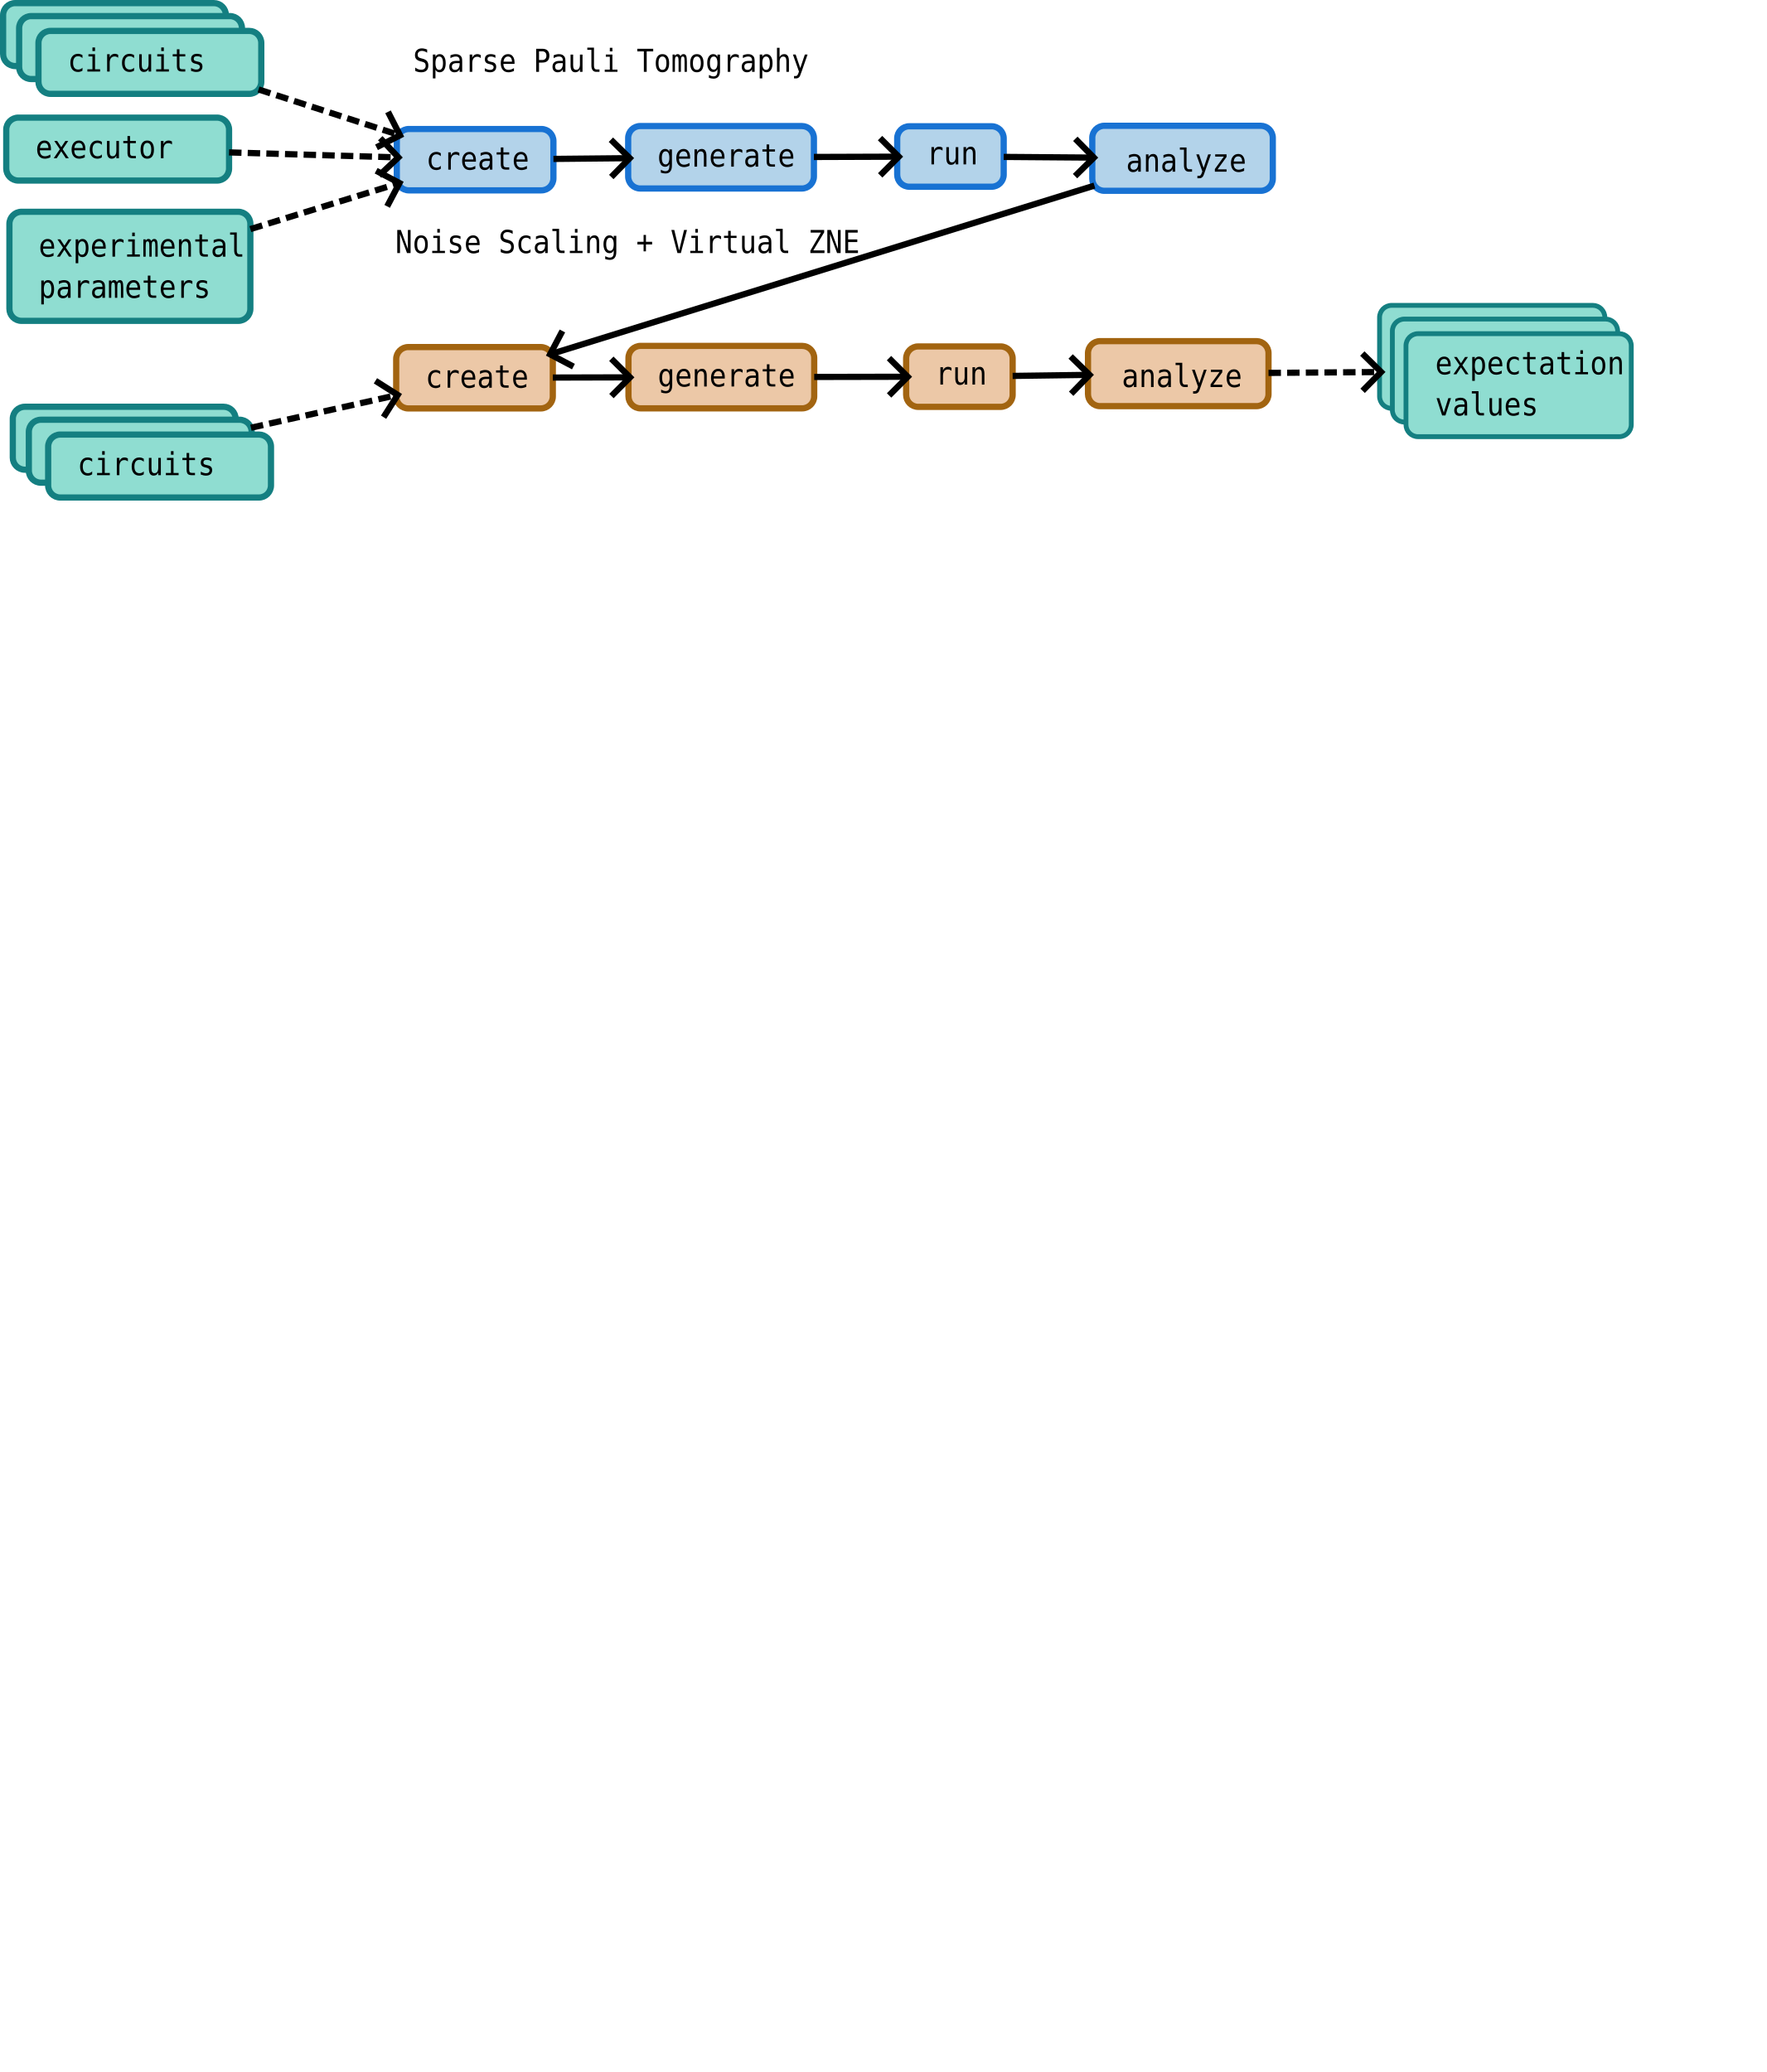
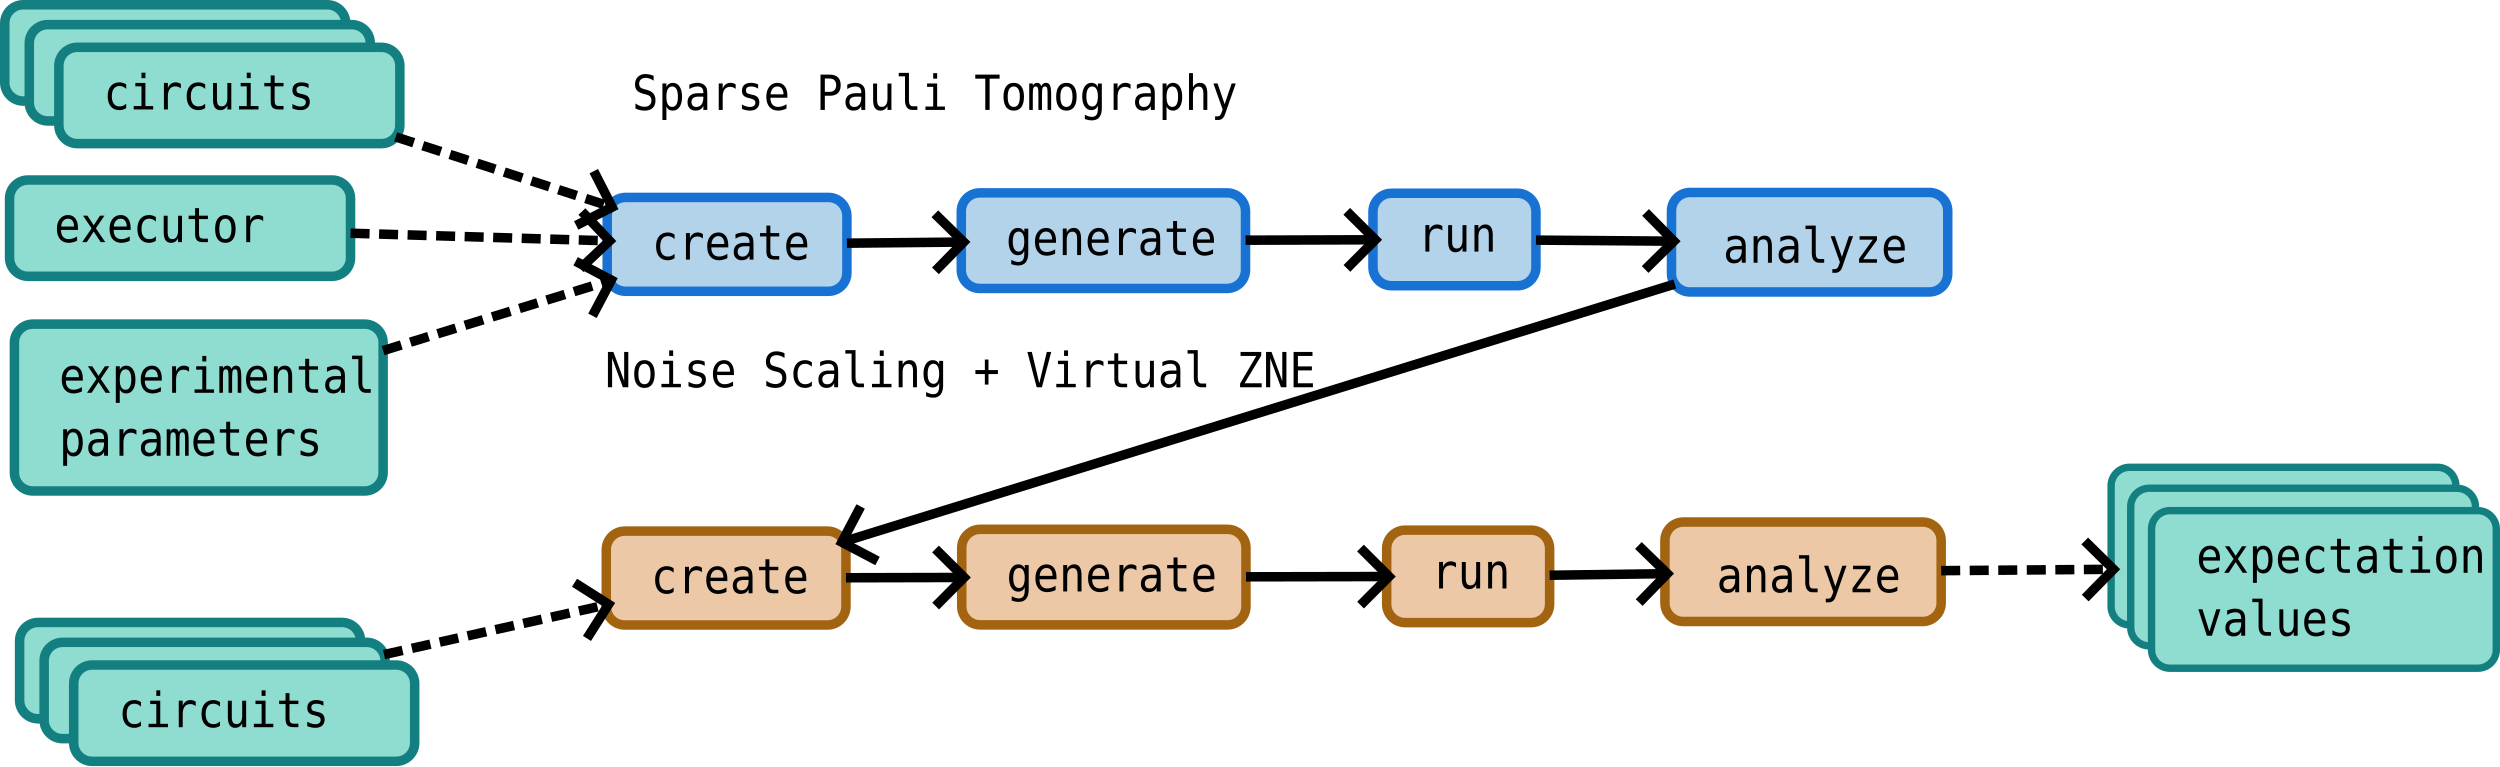
- <svg xmlns="http://www.w3.org/2000/svg" width="852.582mm" height="1000mm" viewBox="0 0 852.582 1000" version="1.1" id="svg5">
+ <svg xmlns="http://www.w3.org/2000/svg" width="788.458mm" height="241.609mm" viewBox="0 0 788.458 241.609" version="1.1" id="svg5">
  <defs id="defs2">
    <marker style="overflow:visible" id="marker6549" refX="0" refY="0" orient="auto-start-reverse" markerWidth="4.061" markerHeight="6.707" viewBox="0 0 4.061 6.707" preserveAspectRatio="xMidYMid">
      <path style="fill:none;stroke:context-stroke;stroke-width:1;stroke-linecap:butt" d="M 3,-3 0,0 3,3" id="path6547" transform="rotate(180,0.125,0)" />
    </marker>
    <marker style="overflow:visible" id="marker6500" refX="0" refY="0" orient="auto-start-reverse" markerWidth="4.061" markerHeight="6.707" viewBox="0 0 4.061 6.707" preserveAspectRatio="xMidYMid">
      <path style="fill:none;stroke:context-stroke;stroke-width:1;stroke-linecap:butt" d="M 3,-3 0,0 3,3" id="path6498" transform="rotate(180,0.125,0)" />
    </marker>
    <marker style="overflow:visible" id="Arrow1" refX="0" refY="0" orient="auto-start-reverse" markerWidth="4.061" markerHeight="6.707" viewBox="0 0 4.061 6.707" preserveAspectRatio="xMidYMid">
      <path style="fill:none;stroke:context-stroke;stroke-width:1;stroke-linecap:butt" d="M 3,-3 0,0 3,3" id="path5057" transform="rotate(180,0.125,0)" />
    </marker>
    <rect x="2370.446" y="958.039" width="11.69" height="52.111" id="rect867" />
    <rect x="89.245" y="424.159" width="208.038" height="88.175" id="rect16344" />
  </defs>
  <g id="layer1" transform="translate(-531.6867,-143.9416)">
    <g id="g2712" />
    <text xml:space="preserve" transform="matrix(0.415482,0,0,0.4634731,-342.1323,-67.21666)" id="text16342" style="font-size:40px;line-height:1.25;font-family:'DejaVu Math TeX Gyre';-inkscape-font-specification:'DejaVu Math TeX Gyre';white-space:pre;shape-inside:url(#rect16344);display:inline;stroke-width:0.603" />
    <text xml:space="preserve" style="font-size:10.532px;line-height:1.25;font-family:Consolas;-inkscape-font-specification:Consolas;stroke-width:0.265" x="500.937" y="423.12" id="text91353" transform="scale(0.9468122,1.056176)">
      <tspan id="tspan91351" style="stroke-width:0.265" x="500.937" y="423.12" />
    </text>
    <text xml:space="preserve" transform="matrix(0.415482,0,0,0.4634731,311.6147,5.568578)" id="text865" style="font-size:40px;line-height:1.25;font-family:'DejaVu Math TeX Gyre';-inkscape-font-specification:'DejaVu Math TeX Gyre';white-space:pre;shape-inside:url(#rect867);display:inline;stroke-width:0.603" />
    <path style="fill:none;fill-rule:evenodd;stroke:#000000;stroke-width:0.265px;stroke-linecap:butt;stroke-linejoin:miter;stroke-opacity:1" d="m 749.343,379.241 v 0" id="path979" />
    <text xml:space="preserve" style="font-size:10.583px;line-height:1.25;font-family:'DejaVu Math TeX Gyre';-inkscape-font-specification:'DejaVu Math TeX Gyre';stroke-width:0.265" x="791.151" y="254.067" id="text1850">
      <tspan id="tspan1848" style="stroke-width:0.265" x="791.151" y="254.067" />
    </text>
    <g id="g1729" transform="translate(-20.7494,114.5089)" style="stroke-width:3;stroke-dasharray:none">
      <path style="fill:#b3d3ea;fill-opacity:1;stroke:#1872d3;stroke-width:3;stroke-dasharray:none;stroke-opacity:1" id="rect234-1-6-8" width="75.591" height="29.612" x="743.942" y="91.694" d="m 749.763,91.694 h 63.949 a 5.821,5.821 45 0 1 5.821,5.821 v 17.97 a 5.821,5.821 135 0 1 -5.821,5.821 h -63.949 a 5.821,5.821 45 0 1 -5.821,-5.821 V 97.515 a 5.821,5.821 135 0 1 5.821,-5.821 z" />
      <text xml:space="preserve" style="font-size:14.519px;line-height:1.25;font-family:'DejaVu Math TeX Gyre';-inkscape-font-specification:'DejaVu Math TeX Gyre';stroke-width:3;stroke-dasharray:none" x="798.113" y="105.71" id="text16182-5-3-5" transform="scale(0.9497893,1.052865)">
        <tspan id="tspan16180-9-9-0" style="font-style:normal;font-variant:normal;font-weight:normal;font-stretch:normal;font-size:14.519px;font-family:Consolas;-inkscape-font-specification:Consolas;stroke-width:3;stroke-dasharray:none" x="798.113" y="105.71">create</tspan>
      </text>
    </g>
    <g id="g1729-9" transform="translate(90.91817,113.0772)" style="stroke-width:3;stroke-dasharray:none">
      <path style="fill:#b3d3ea;fill-opacity:1;stroke:#1872d3;stroke-width:3;stroke-dasharray:none;stroke-opacity:1" id="rect234-1-6-8-7" width="89.64" height="30.145" x="743.942" y="91.694" d="m 749.763,91.694 h 77.998 a 5.821,5.821 45 0 1 5.821,5.821 v 18.504 a 5.821,5.821 135 0 1 -5.821,5.821 h -77.998 a 5.821,5.821 45 0 1 -5.821,-5.821 l 0,-18.504 a 5.821,5.821 135 0 1 5.821,-5.821 z" />
      <text xml:space="preserve" style="font-size:14.519px;line-height:1.25;font-family:'DejaVu Math TeX Gyre';-inkscape-font-specification:'DejaVu Math TeX Gyre';stroke-width:3;stroke-dasharray:none" x="798.113" y="105.71" id="text16182-5-3-5-7" transform="scale(0.9497893,1.052865)">
        <tspan id="tspan16180-9-9-0-6" style="font-style:normal;font-variant:normal;font-weight:normal;font-stretch:normal;font-size:14.519px;font-family:Consolas;-inkscape-font-specification:Consolas;stroke-width:3;stroke-dasharray:none" x="798.113" y="105.71">generate</tspan>
      </text>
    </g>
    <g id="g1729-3" transform="translate(220.7587,111.9854)">
      <path style="fill:#b3d3ea;fill-opacity:1;stroke:#1872d3;stroke-width:3;stroke-dasharray:none;stroke-opacity:1" id="rect234-1-6-8-6" width="51.399" height="29.17" x="743.942" y="92.903" d="m 749.763,92.903 h 39.757 a 5.821,5.821 45 0 1 5.821,5.821 v 17.528 a 5.821,5.821 135 0 1 -5.821,5.821 h -39.757 a 5.821,5.821 45 0 1 -5.821,-5.821 V 98.723 a 5.821,5.821 135 0 1 5.821,-5.821 z" />
      <text xml:space="preserve" style="font-size:14.519px;line-height:1.25;font-family:'DejaVu Math TeX Gyre';-inkscape-font-specification:'DejaVu Math TeX Gyre';stroke-width:1.4;stroke-dasharray:none" x="798.113" y="105.71" id="text16182-5-3-5-5" transform="scale(0.9497893,1.052865)">
        <tspan id="tspan16180-9-9-0-63" style="font-style:normal;font-variant:normal;font-weight:normal;font-stretch:normal;font-size:14.519px;font-family:Consolas;-inkscape-font-specification:Consolas;stroke-width:1.4;stroke-dasharray:none" x="798.113" y="105.71">run</tspan>
      </text>
    </g>
    <g id="g1729-4" transform="translate(317.0945,115.4998)" style="stroke-width:3;stroke-dasharray:none">
      <path style="fill:#b3d3ea;fill-opacity:1;stroke:#1872d3;stroke-width:3;stroke-dasharray:none;stroke-opacity:1" id="rect234-1-6-8-8" width="87.123" height="31.381" x="741.753" y="89.144" d="m 747.574,89.144 h 75.481 a 5.821,5.821 45 0 1 5.821,5.821 v 19.74 a 5.821,5.821 135 0 1 -5.821,5.821 h -75.481 a 5.821,5.821 45 0 1 -5.821,-5.821 l 0,-19.74 a 5.821,5.821 135 0 1 5.821,-5.821 z" />
      <text xml:space="preserve" style="font-size:14.519px;line-height:1.25;font-family:'DejaVu Math TeX Gyre';-inkscape-font-specification:'DejaVu Math TeX Gyre';stroke-width:3;stroke-dasharray:none" x="798.113" y="105.71" id="text16182-5-3-5-1" transform="scale(0.9497893,1.052865)">
        <tspan id="tspan16180-9-9-0-2" style="font-style:normal;font-variant:normal;font-weight:normal;font-stretch:normal;font-size:14.519px;font-family:Consolas;-inkscape-font-specification:Consolas;stroke-width:3;stroke-dasharray:none" x="798.113" y="105.71">analyze</tspan>
      </text>
    </g>
    <g id="g1729-30" transform="translate(-21.04574,219.7529)" style="stroke-width:3;stroke-dasharray:none">
      <path style="fill:#ecc8a7;fill-opacity:1;stroke:#a26410;stroke-width:3;stroke-dasharray:none;stroke-opacity:1" id="rect234-1-6-8-3" width="75.591" height="29.612" x="743.942" y="91.694" d="m 749.763,91.694 h 63.949 a 5.821,5.821 45 0 1 5.821,5.821 v 17.97 a 5.821,5.821 135 0 1 -5.821,5.821 h -63.949 a 5.821,5.821 45 0 1 -5.821,-5.821 V 97.515 a 5.821,5.821 135 0 1 5.821,-5.821 z" />
      <text xml:space="preserve" style="font-size:14.519px;line-height:1.25;font-family:'DejaVu Math TeX Gyre';-inkscape-font-specification:'DejaVu Math TeX Gyre';stroke-width:3;stroke-dasharray:none" x="798.113" y="105.71" id="text16182-5-3-5-0" transform="scale(0.9497893,1.052865)">
        <tspan id="tspan16180-9-9-0-9" style="font-style:normal;font-variant:normal;font-weight:normal;font-stretch:normal;font-size:14.519px;font-family:Consolas;-inkscape-font-specification:Consolas;stroke-width:3;stroke-dasharray:none" x="798.113" y="105.71">create</tspan>
      </text>
    </g>
    <g id="g1729-9-2" transform="translate(91.06077,219.1825)" style="stroke-width:3;stroke-dasharray:none">
      <path style="font-variation-settings:normal;opacity:1;vector-effect:none;fill:#ecc8a7;fill-opacity:1;stroke:#a26410;stroke-width:3;stroke-linecap:butt;stroke-linejoin:miter;stroke-miterlimit:4;stroke-dasharray:none;stroke-dashoffset:0;stroke-opacity:1;-inkscape-stroke:none;stop-color:#000000;stop-opacity:1" id="rect234-1-6-8-7-5" width="89.64" height="30.145" x="743.942" y="91.694" d="m 749.763,91.694 h 77.998 a 5.821,5.821 45 0 1 5.821,5.821 v 18.504 a 5.821,5.821 135 0 1 -5.821,5.821 h -77.998 a 5.821,5.821 45 0 1 -5.821,-5.821 l 0,-18.504 a 5.821,5.821 135 0 1 5.821,-5.821 z" />
      <text xml:space="preserve" style="font-size:14.519px;line-height:1.25;font-family:'DejaVu Math TeX Gyre';-inkscape-font-specification:'DejaVu Math TeX Gyre';stroke-width:3;stroke-dasharray:none" x="798.113" y="105.71" id="text16182-5-3-5-7-4" transform="scale(0.9497893,1.052865)">
        <tspan id="tspan16180-9-9-0-6-0" style="font-style:normal;font-variant:normal;font-weight:normal;font-stretch:normal;font-size:14.519px;font-family:Consolas;-inkscape-font-specification:Consolas;stroke-width:3;stroke-dasharray:none" x="798.113" y="105.71">generate</tspan>
      </text>
    </g>
    <g id="g1729-3-5" transform="translate(225.0741,218.2323)">
      <path style="font-variation-settings:normal;opacity:1;vector-effect:none;fill:#ecc8a7;fill-opacity:1;stroke:#a26410;stroke-width:3;stroke-linecap:butt;stroke-linejoin:miter;stroke-miterlimit:4;stroke-dasharray:none;stroke-dashoffset:0;stroke-opacity:1;-inkscape-stroke:none;stop-color:#000000;stop-opacity:1" id="rect234-1-6-8-6-9" width="51.399" height="29.17" x="743.942" y="92.903" d="m 749.763,92.903 h 39.757 a 5.821,5.821 45 0 1 5.821,5.821 v 17.528 a 5.821,5.821 135 0 1 -5.821,5.821 h -39.757 a 5.821,5.821 45 0 1 -5.821,-5.821 V 98.723 a 5.821,5.821 135 0 1 5.821,-5.821 z" />
      <text xml:space="preserve" style="font-size:14.519px;line-height:1.25;font-family:'DejaVu Math TeX Gyre';-inkscape-font-specification:'DejaVu Math TeX Gyre';stroke-width:1.4;stroke-dasharray:none" x="798.113" y="105.71" id="text16182-5-3-5-5-4" transform="scale(0.9497893,1.052865)">
        <tspan id="tspan16180-9-9-0-63-6" style="font-style:normal;font-variant:normal;font-weight:normal;font-stretch:normal;font-size:14.519px;font-family:Consolas;-inkscape-font-specification:Consolas;stroke-width:1.4;stroke-dasharray:none" x="798.113" y="105.71">run</tspan>
      </text>
    </g>
    <g id="g1729-4-9" transform="translate(315.0257,219.4325)" style="stroke-width:3;stroke-dasharray:none">
      <path style="font-variation-settings:normal;opacity:1;vector-effect:none;fill:#ecc8a7;fill-opacity:1;stroke:#a26410;stroke-width:3;stroke-linecap:butt;stroke-linejoin:miter;stroke-miterlimit:4;stroke-dasharray:none;stroke-dashoffset:0;stroke-opacity:1;-inkscape-stroke:none;stop-color:#000000;stop-opacity:1" id="rect234-1-6-8-8-2" width="87.123" height="31.381" x="741.753" y="89.144" d="m 747.574,89.144 h 75.481 a 5.821,5.821 45 0 1 5.821,5.821 v 19.74 a 5.821,5.821 135 0 1 -5.821,5.821 h -75.481 a 5.821,5.821 45 0 1 -5.821,-5.821 l 0,-19.74 a 5.821,5.821 135 0 1 5.821,-5.821 z" />
      <text xml:space="preserve" style="font-size:14.519px;line-height:1.25;font-family:'DejaVu Math TeX Gyre';-inkscape-font-specification:'DejaVu Math TeX Gyre';stroke-width:3;stroke-dasharray:none" x="798.113" y="105.71" id="text16182-5-3-5-1-2" transform="scale(0.9497893,1.052865)">
        <tspan id="tspan16180-9-9-0-2-4" style="font-style:normal;font-variant:normal;font-weight:normal;font-stretch:normal;font-size:14.519px;font-family:Consolas;-inkscape-font-specification:Consolas;stroke-width:3;stroke-dasharray:none" x="798.113" y="105.71">analyze</tspan>
      </text>
    </g>
    <g id="g2218" transform="translate(34.77514,1.100781)">
      <g id="g1729-0" transform="translate(-245.5304,52.64669)">
        <path style="fill:#8fddd1;fill-opacity:1;stroke:#147f81;stroke-width:3;stroke-dasharray:none;stroke-opacity:1" id="rect234-1-6-8-2" width="107.537" height="30.379" x="743.942" y="91.694" d="m 749.763,91.694 h 95.895 a 5.821,5.821 45 0 1 5.821,5.821 v 18.737 a 5.821,5.821 135 0 1 -5.821,5.821 h -95.895 a 5.821,5.821 45 0 1 -5.821,-5.821 V 97.515 a 5.821,5.821 135 0 1 5.821,-5.821 z" />
        <text xml:space="preserve" style="font-size:14.519px;line-height:1.25;font-family:'DejaVu Math TeX Gyre';-inkscape-font-specification:'DejaVu Math TeX Gyre';stroke-width:1.4;stroke-dasharray:none" x="798.113" y="105.71" id="text16182-5-3-5-3" transform="scale(0.9497893,1.052865)">
          <tspan id="tspan16180-9-9-0-7" style="font-style:normal;font-variant:normal;font-weight:normal;font-stretch:normal;font-size:14.519px;font-family:Consolas;-inkscape-font-specification:Consolas;stroke-width:1.4;stroke-dasharray:none" x="798.113" y="105.71">Circuits</tspan>
        </text>
      </g>
      <g id="g1729-0-1" transform="translate(-237.7922,58.91402)">
        <path style="fill:#8fddd1;fill-opacity:1;stroke:#147f81;stroke-width:3;stroke-dasharray:none;stroke-opacity:1" id="rect234-1-6-8-2-2" width="107.537" height="30.379" x="743.942" y="91.694" d="m 749.763,91.694 h 95.895 a 5.821,5.821 45 0 1 5.821,5.821 v 18.737 a 5.821,5.821 135 0 1 -5.821,5.821 h -95.895 a 5.821,5.821 45 0 1 -5.821,-5.821 V 97.515 a 5.821,5.821 135 0 1 5.821,-5.821 z" />
        <text xml:space="preserve" style="font-size:14.519px;line-height:1.25;font-family:'DejaVu Math TeX Gyre';-inkscape-font-specification:'DejaVu Math TeX Gyre';stroke-width:1.4;stroke-dasharray:none" x="798.113" y="105.71" id="text16182-5-3-5-3-9" transform="scale(0.9497893,1.052865)">
          <tspan id="tspan16180-9-9-0-7-31" style="font-style:normal;font-variant:normal;font-weight:normal;font-stretch:normal;font-size:14.519px;font-family:Consolas;-inkscape-font-specification:Consolas;stroke-width:1.4;stroke-dasharray:none" x="798.113" y="105.71">Circuits</tspan>
        </text>
      </g>
      <g id="g1729-0-4" transform="translate(-228.4661,66.06429)">
        <path style="fill:#8fddd1;fill-opacity:1;stroke:#147f81;stroke-width:3;stroke-dasharray:none;stroke-opacity:1" id="rect234-1-6-8-2-7" width="107.537" height="30.379" x="743.942" y="91.694" d="m 749.763,91.694 h 95.895 a 5.821,5.821 45 0 1 5.821,5.821 v 18.737 a 5.821,5.821 135 0 1 -5.821,5.821 h -95.895 a 5.821,5.821 45 0 1 -5.821,-5.821 V 97.515 a 5.821,5.821 135 0 1 5.821,-5.821 z" />
        <text xml:space="preserve" style="font-size:14.519px;line-height:1.25;font-family:'DejaVu Math TeX Gyre';-inkscape-font-specification:'DejaVu Math TeX Gyre';stroke-width:1.4;stroke-dasharray:none" x="798.113" y="105.71" id="text16182-5-3-5-3-8" transform="scale(0.9497893,1.052865)">
          <tspan id="tspan16180-9-9-0-7-4" style="font-style:normal;font-variant:normal;font-weight:normal;font-stretch:normal;font-size:14.519px;font-family:Consolas;-inkscape-font-specification:Consolas;stroke-width:1.4;stroke-dasharray:none" x="798.113" y="105.71">circuits</tspan>
        </text>
      </g>
    </g>
    <g id="g2218-8" transform="translate(39.45635,195.914)">
      <g id="g1729-0-12" transform="translate(-245.5304,52.64669)">
        <path style="fill:#8fddd1;fill-opacity:1;stroke:#147f81;stroke-width:3;stroke-dasharray:none;stroke-opacity:1" id="rect234-1-6-8-2-8" width="107.537" height="30.379" x="743.942" y="91.694" d="m 749.763,91.694 h 95.895 a 5.821,5.821 45 0 1 5.821,5.821 v 18.737 a 5.821,5.821 135 0 1 -5.821,5.821 h -95.895 a 5.821,5.821 45 0 1 -5.821,-5.821 V 97.515 a 5.821,5.821 135 0 1 5.821,-5.821 z" />
        <text xml:space="preserve" style="font-size:14.519px;line-height:1.25;font-family:'DejaVu Math TeX Gyre';-inkscape-font-specification:'DejaVu Math TeX Gyre';stroke-width:1.4;stroke-dasharray:none" x="798.113" y="105.71" id="text16182-5-3-5-3-93" transform="scale(0.9497893,1.052865)">
          <tspan id="tspan16180-9-9-0-7-6" style="font-style:normal;font-variant:normal;font-weight:normal;font-stretch:normal;font-size:14.519px;font-family:Consolas;-inkscape-font-specification:Consolas;stroke-width:1.4;stroke-dasharray:none" x="798.113" y="105.71">Circuits</tspan>
        </text>
      </g>
      <g id="g1729-0-1-8" transform="translate(-237.7922,58.91402)">
        <path style="fill:#8fddd1;fill-opacity:1;stroke:#147f81;stroke-width:3;stroke-dasharray:none;stroke-opacity:1" id="rect234-1-6-8-2-2-0" width="107.537" height="30.379" x="743.942" y="91.694" d="m 749.763,91.694 h 95.895 a 5.821,5.821 45 0 1 5.821,5.821 v 18.737 a 5.821,5.821 135 0 1 -5.821,5.821 h -95.895 a 5.821,5.821 45 0 1 -5.821,-5.821 V 97.515 a 5.821,5.821 135 0 1 5.821,-5.821 z" />
        <text xml:space="preserve" style="font-size:14.519px;line-height:1.25;font-family:'DejaVu Math TeX Gyre';-inkscape-font-specification:'DejaVu Math TeX Gyre';stroke-width:1.4;stroke-dasharray:none" x="798.113" y="105.71" id="text16182-5-3-5-3-9-2" transform="scale(0.9497893,1.052865)">
          <tspan id="tspan16180-9-9-0-7-31-1" style="font-style:normal;font-variant:normal;font-weight:normal;font-stretch:normal;font-size:14.519px;font-family:Consolas;-inkscape-font-specification:Consolas;stroke-width:1.4;stroke-dasharray:none" x="798.113" y="105.71">Circuits</tspan>
        </text>
      </g>
      <g id="g1729-0-4-0" transform="translate(-228.4661,66.06429)">
        <path style="fill:#8fddd1;fill-opacity:1;stroke:#147f81;stroke-width:3;stroke-dasharray:none;stroke-opacity:1" id="rect234-1-6-8-2-7-51" width="107.537" height="30.379" x="743.942" y="91.694" d="m 749.763,91.694 h 95.895 a 5.821,5.821 45 0 1 5.821,5.821 v 18.737 a 5.821,5.821 135 0 1 -5.821,5.821 h -95.895 a 5.821,5.821 45 0 1 -5.821,-5.821 V 97.515 a 5.821,5.821 135 0 1 5.821,-5.821 z" />
        <text xml:space="preserve" style="font-size:14.519px;line-height:1.25;font-family:'DejaVu Math TeX Gyre';-inkscape-font-specification:'DejaVu Math TeX Gyre';stroke-width:1.4;stroke-dasharray:none" x="798.113" y="105.71" id="text16182-5-3-5-3-8-1" transform="scale(0.9497893,1.052865)">
          <tspan id="tspan16180-9-9-0-7-4-0" style="font-style:normal;font-variant:normal;font-weight:normal;font-stretch:normal;font-size:14.519px;font-family:Consolas;-inkscape-font-specification:Consolas;stroke-width:1.4;stroke-dasharray:none" x="798.113" y="105.71">circuits</tspan>
        </text>
      </g>
    </g>
    <g id="g2218-3" transform="translate(661.8524,140.4645)">
      <g id="g1729-0-4-7" transform="translate(-208.2994,59.15776)">
        <path style="fill:#8fddd1;fill-opacity:1;stroke:#147f81;stroke-width:2.332;stroke-dasharray:none;stroke-opacity:1" id="rect234-1-6-8-2-7-5" width="108.732" height="49.706" x="743.942" y="91.694" d="m 749.763,91.694 h 97.09 a 5.821,5.821 45 0 1 5.821,5.821 v 38.065 a 5.821,5.821 135 0 1 -5.821,5.821 h -97.09 a 5.821,5.821 45 0 1 -5.821,-5.821 V 97.515 a 5.821,5.821 135 0 1 5.821,-5.821 z" />
        <text xml:space="preserve" style="font-size:14.519px;line-height:1.25;font-family:'DejaVu Math TeX Gyre';-inkscape-font-specification:'DejaVu Math TeX Gyre';stroke-width:1.4;stroke-dasharray:none" x="798.113" y="105.71" id="text16182-5-3-5-3-8-9" transform="scale(0.9497893,1.052865)">
          <tspan id="tspan16180-9-9-0-7-4-6" style="font-style:normal;font-variant:normal;font-weight:normal;font-stretch:normal;font-size:14.519px;font-family:Consolas;-inkscape-font-specification:Consolas;stroke-width:1.4;stroke-dasharray:none" x="798.113" y="105.71">Expectation</tspan>
          <tspan style="font-style:normal;font-variant:normal;font-weight:normal;font-stretch:normal;font-size:14.519px;font-family:Consolas;-inkscape-font-specification:Consolas;stroke-width:1.4;stroke-dasharray:none" x="798.113" y="124.575" id="tspan5936">Values</tspan>
        </text>
      </g>
      <g id="g1729-0-4-7-1" transform="translate(-202.1155,65.77167)">
        <path style="fill:#8fddd1;fill-opacity:1;stroke:#147f81;stroke-width:2.332;stroke-dasharray:none;stroke-opacity:1" id="rect234-1-6-8-2-7-5-7" width="108.732" height="49.706" x="743.942" y="91.694" d="m 749.763,91.694 h 97.09 a 5.821,5.821 45 0 1 5.821,5.821 v 38.065 a 5.821,5.821 135 0 1 -5.821,5.821 h -97.09 a 5.821,5.821 45 0 1 -5.821,-5.821 V 97.515 a 5.821,5.821 135 0 1 5.821,-5.821 z" />
        <text xml:space="preserve" style="font-size:14.519px;line-height:1.25;font-family:'DejaVu Math TeX Gyre';-inkscape-font-specification:'DejaVu Math TeX Gyre';stroke-width:1.4;stroke-dasharray:none" x="798.113" y="105.71" id="text16182-5-3-5-3-8-9-8" transform="scale(0.9497893,1.052865)">
          <tspan id="tspan16180-9-9-0-7-4-6-5" style="font-style:normal;font-variant:normal;font-weight:normal;font-stretch:normal;font-size:14.519px;font-family:Consolas;-inkscape-font-specification:Consolas;stroke-width:1.4;stroke-dasharray:none" x="798.113" y="105.71">Expectation</tspan>
          <tspan style="font-style:normal;font-variant:normal;font-weight:normal;font-stretch:normal;font-size:14.519px;font-family:Consolas;-inkscape-font-specification:Consolas;stroke-width:1.4;stroke-dasharray:none" x="798.113" y="124.575" id="tspan5936-7">Values</tspan>
        </text>
      </g>
      <g id="g1729-0-4-7-18" transform="translate(-195.5479,72.82544)">
        <path style="fill:#8fddd1;fill-opacity:1;stroke:#147f81;stroke-width:2.332;stroke-dasharray:none;stroke-opacity:1" id="rect234-1-6-8-2-7-5-5" width="108.732" height="49.706" x="743.942" y="91.694" d="m 749.763,91.694 h 97.09 a 5.821,5.821 45 0 1 5.821,5.821 v 38.065 a 5.821,5.821 135 0 1 -5.821,5.821 h -97.09 a 5.821,5.821 45 0 1 -5.821,-5.821 V 97.515 a 5.821,5.821 135 0 1 5.821,-5.821 z" />
        <text xml:space="preserve" style="font-size:14.519px;line-height:1.25;font-family:'DejaVu Math TeX Gyre';-inkscape-font-specification:'DejaVu Math TeX Gyre';stroke-width:1.4;stroke-dasharray:none" x="798.113" y="105.71" id="text16182-5-3-5-3-8-9-9" transform="scale(0.9497893,1.052865)">
          <tspan id="tspan16180-9-9-0-7-4-6-7" style="font-style:normal;font-variant:normal;font-weight:normal;font-stretch:normal;font-size:14.519px;font-family:Consolas;-inkscape-font-specification:Consolas;stroke-width:1.4;stroke-dasharray:none" x="798.113" y="105.71">expectation</tspan>
          <tspan style="font-style:normal;font-variant:normal;font-weight:normal;font-stretch:normal;font-size:14.519px;font-family:Consolas;-inkscape-font-specification:Consolas;stroke-width:1.4;stroke-dasharray:none" x="798.113" y="124.575" id="tspan5936-5">values</tspan>
        </text>
      </g>
    </g>
    <g id="g5536" transform="translate(19.22572,42.95078)">
      <path style="fill:#8fddd1;fill-opacity:1;stroke:#147f81;stroke-width:3;stroke-dasharray:none;stroke-opacity:1" id="rect234-1-6-8-2-7-9" width="107.537" height="30.379" x="515.476" y="157.758" d="m 521.297,157.758 h 95.895 a 5.821,5.821 45 0 1 5.821,5.821 v 18.737 a 5.821,5.821 135 0 1 -5.821,5.821 h -95.895 a 5.821,5.821 45 0 1 -5.821,-5.821 v -18.737 a 5.821,5.821 135 0 1 5.821,-5.821 z" />
      <text xml:space="preserve" style="font-size:14.519px;line-height:1.25;font-family:'DejaVu Math TeX Gyre';-inkscape-font-specification:'DejaVu Math TeX Gyre';stroke-width:1.4;stroke-dasharray:none" x="557.569" y="168.457" id="text16182-5-3-5-3-8-0" transform="scale(0.9497893,1.052865)">
        <tspan id="tspan16180-9-9-0-7-4-9" style="font-style:normal;font-variant:normal;font-weight:normal;font-stretch:normal;font-size:14.519px;font-family:Consolas;-inkscape-font-specification:Consolas;stroke-width:1.4;stroke-dasharray:none" x="557.569" y="168.457">executor</tspan>
      </text>
    </g>
    <path style="fill:#8fddd1;fill-opacity:1;stroke:#147f81;stroke-width:3;stroke-dasharray:none;stroke-opacity:1" id="rect234-1-6-8-2-7-9-7" width="116.283" height="52.637" x="536.232" y="246.155" d="m 542.053,246.155 h 104.641 a 5.821,5.821 45 0 1 5.821,5.821 v 40.996 a 5.821,5.821 135 0 1 -5.821,5.821 H 542.053 a 5.821,5.821 45 0 1 -5.821,-5.821 v -40.996 a 5.821,5.821 135 0 1 5.821,-5.821 z" />
    <text xml:space="preserve" style="font-size:14.519px;line-height:1.25;font-family:'DejaVu Math TeX Gyre';-inkscape-font-specification:'DejaVu Math TeX Gyre';stroke-width:1.4;stroke-dasharray:none" x="579.422" y="254.371" id="text16182-5-3-5-3-8-0-1" transform="scale(0.9497893,1.052865)">
      <tspan id="tspan16180-9-9-0-7-4-9-1" style="font-style:normal;font-variant:normal;font-weight:normal;font-stretch:normal;font-size:14.519px;font-family:Consolas;-inkscape-font-specification:Consolas;stroke-width:1.4;stroke-dasharray:none" x="579.422" y="254.371">experimental</tspan>
      <tspan style="font-style:normal;font-variant:normal;font-weight:normal;font-stretch:normal;font-size:14.519px;font-family:Consolas;-inkscape-font-specification:Consolas;stroke-width:1.4;stroke-dasharray:none" x="579.422" y="273.235" id="tspan5579">parameters</tspan>
    </text>
    <text xml:space="preserve" style="font-size:14.519px;line-height:1.25;font-family:'DejaVu Math TeX Gyre';-inkscape-font-specification:'DejaVu Math TeX Gyre';stroke-width:1.4;stroke-dasharray:none" x="769.67" y="169.647" id="text16182-5-3-5-3-8-0-1-1" transform="scale(0.9497893,1.052865)">
      <tspan style="font-style:normal;font-variant:normal;font-weight:normal;font-stretch:normal;font-size:14.519px;font-family:Consolas;-inkscape-font-specification:Consolas;stroke-width:1.4;stroke-dasharray:none" x="769.67" y="169.647" id="tspan5579-0">Sparse Pauli Tomography</tspan>
    </text>
    <text xml:space="preserve" style="font-size:14.519px;line-height:1.25;font-family:'DejaVu Math TeX Gyre';-inkscape-font-specification:'DejaVu Math TeX Gyre';stroke-width:1.4;stroke-dasharray:none" x="760.676" y="252.713" id="text16182-5-3-5-3-8-0-1-1-3" transform="scale(0.9497893,1.052865)">
      <tspan style="font-style:normal;font-variant:normal;font-weight:normal;font-stretch:normal;font-size:14.519px;font-family:Consolas;-inkscape-font-specification:Consolas;stroke-width:1.4;stroke-dasharray:none" x="760.676" y="252.713" id="tspan5579-0-4">Noise Scaling + Virtual ZNE</tspan>
    </text>
    <path style="fill:none;fill-rule:evenodd;stroke:#000000;stroke-width:3;stroke-linecap:butt;stroke-linejoin:miter;stroke-dasharray:6, 3;stroke-dashoffset:0;stroke-opacity:1;marker-end:url(#Arrow1)" d="m 656.464,187.113 67.562,21.909" id="path6389" />
    <path style="fill:none;fill-rule:evenodd;stroke:#000000;stroke-width:3;stroke-linecap:butt;stroke-linejoin:miter;stroke-dasharray:6, 3;stroke-dashoffset:0;stroke-opacity:1;marker-end:url(#Arrow1)" d="m 642.239,217.491 80.954,2.398" id="path6391" />
    <path style="fill:none;fill-rule:evenodd;stroke:#000000;stroke-width:3;stroke-linecap:butt;stroke-linejoin:miter;stroke-dasharray:6, 3;stroke-dashoffset:0;stroke-opacity:1;marker-end:url(#Arrow1)" d="m 652.515,254.515 71.248,-22.008" id="path6393" />
    <path style="fill:none;fill-rule:evenodd;stroke:#000000;stroke-width:3;stroke-linecap:butt;stroke-linejoin:miter;stroke-dasharray:none;stroke-opacity:1;marker-end:url(#marker6500)" d="m 798.783,220.638 36.077,-0.354" id="path6395" />
    <path style="fill:none;fill-rule:evenodd;stroke:#000000;stroke-width:3;stroke-linecap:butt;stroke-linejoin:miter;stroke-dasharray:none;stroke-opacity:1;marker-end:url(#marker6549)" d="m 924.5,219.694 40.2,-0.135" id="path6397" />
    <path style="fill:none;fill-rule:evenodd;stroke:#000000;stroke-width:3;stroke-linecap:butt;stroke-linejoin:miter;stroke-dasharray:none;stroke-opacity:1;marker-end:url(#marker6549)" d="m 1016.099,219.671 42.748,0.329" id="path6399" />
    <path style="fill:none;fill-rule:evenodd;stroke:#000000;stroke-width:3;stroke-linecap:butt;stroke-linejoin:miter;stroke-dasharray:none;stroke-opacity:1;marker-end:url(#marker6549)" d="M 1059.881,233.516 797.9,314.72" id="path9697" />
    <path style="font-variation-settings:normal;opacity:1;vector-effect:none;fill:none;fill-opacity:1;fill-rule:evenodd;stroke:#000000;stroke-width:3;stroke-linecap:butt;stroke-linejoin:miter;stroke-miterlimit:4;stroke-dasharray:6, 3;stroke-dashoffset:0;stroke-opacity:1;-inkscape-stroke:none;marker-end:url(#Arrow1);stop-color:#000000;stop-opacity:1" d="M 652.803,350.382 722.896,334.706" id="path9743" />
    <path style="font-variation-settings:normal;opacity:1;vector-effect:none;fill:none;fill-opacity:1;fill-rule:evenodd;stroke:#000000;stroke-width:3;stroke-linecap:butt;stroke-linejoin:miter;stroke-miterlimit:4;stroke-dasharray:none;stroke-dashoffset:0;stroke-opacity:1;-inkscape-stroke:none;marker-end:url(#marker6549);stop-color:#000000;stop-opacity:1" d="m 798.487,326.157 36.516,-0.093" id="path9745" />
    <path style="font-variation-settings:normal;opacity:1;vector-effect:none;fill:none;fill-opacity:1;fill-rule:evenodd;stroke:#000000;stroke-width:3;stroke-linecap:butt;stroke-linejoin:miter;stroke-miterlimit:4;stroke-dasharray:none;stroke-dashoffset:0;stroke-opacity:1;-inkscape-stroke:none;marker-end:url(#marker6549);stop-color:#000000;stop-opacity:1" d="m 924.643,325.86 44.373,-0.088" id="path9747" />
    <path style="font-variation-settings:normal;opacity:1;vector-effect:none;fill:none;fill-opacity:1;fill-rule:evenodd;stroke:#000000;stroke-width:3;stroke-linecap:butt;stroke-linejoin:miter;stroke-miterlimit:4;stroke-dasharray:none;stroke-dashoffset:0;stroke-opacity:1;-inkscape-stroke:none;marker-end:url(#marker6549);stop-color:#000000;stop-opacity:1" d="m 1020.415,325.366 36.364,-0.5" id="path9749" />
    <path style="font-variation-settings:normal;opacity:1;vector-effect:none;fill:none;fill-opacity:1;fill-rule:evenodd;stroke:#000000;stroke-width:3;stroke-linecap:butt;stroke-linejoin:miter;stroke-miterlimit:4;stroke-dasharray:6, 3;stroke-dashoffset:0;stroke-opacity:1;-inkscape-stroke:none;marker-end:url(#Arrow1);stop-color:#000000;stop-opacity:1" d="m 1143.901,323.918 53.593,-0.429" id="path9751" />
  </g>
</svg>
